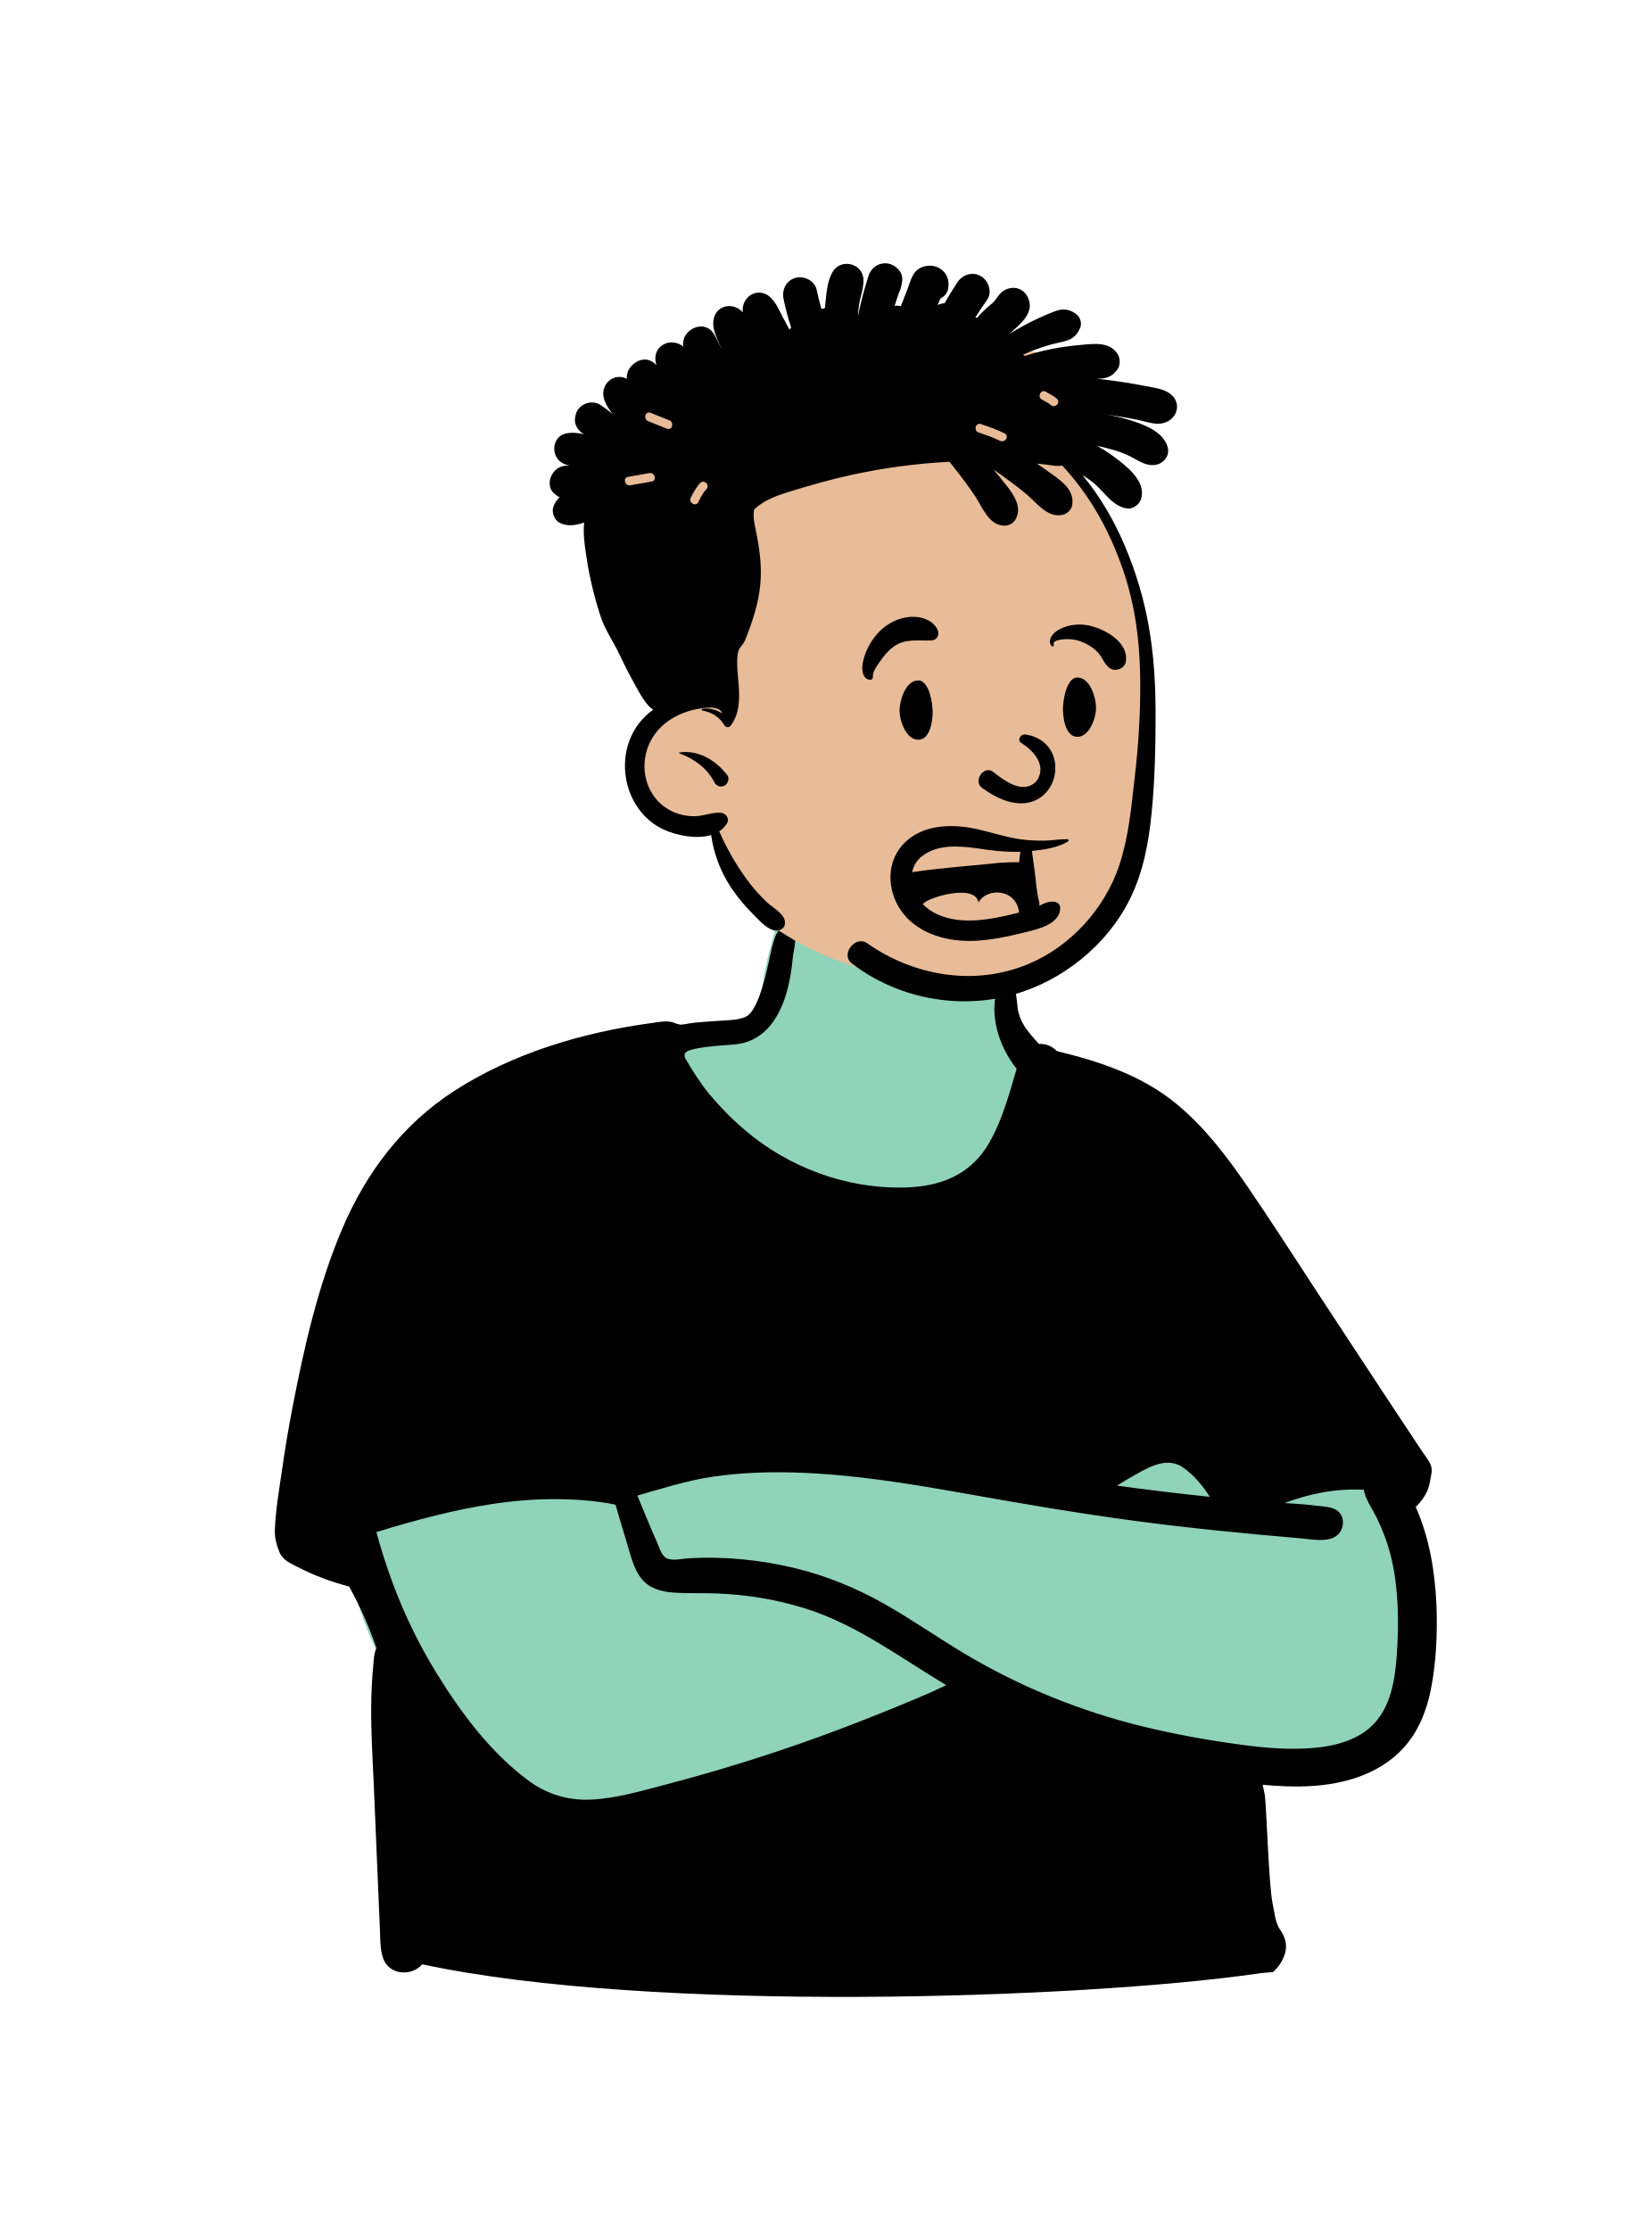
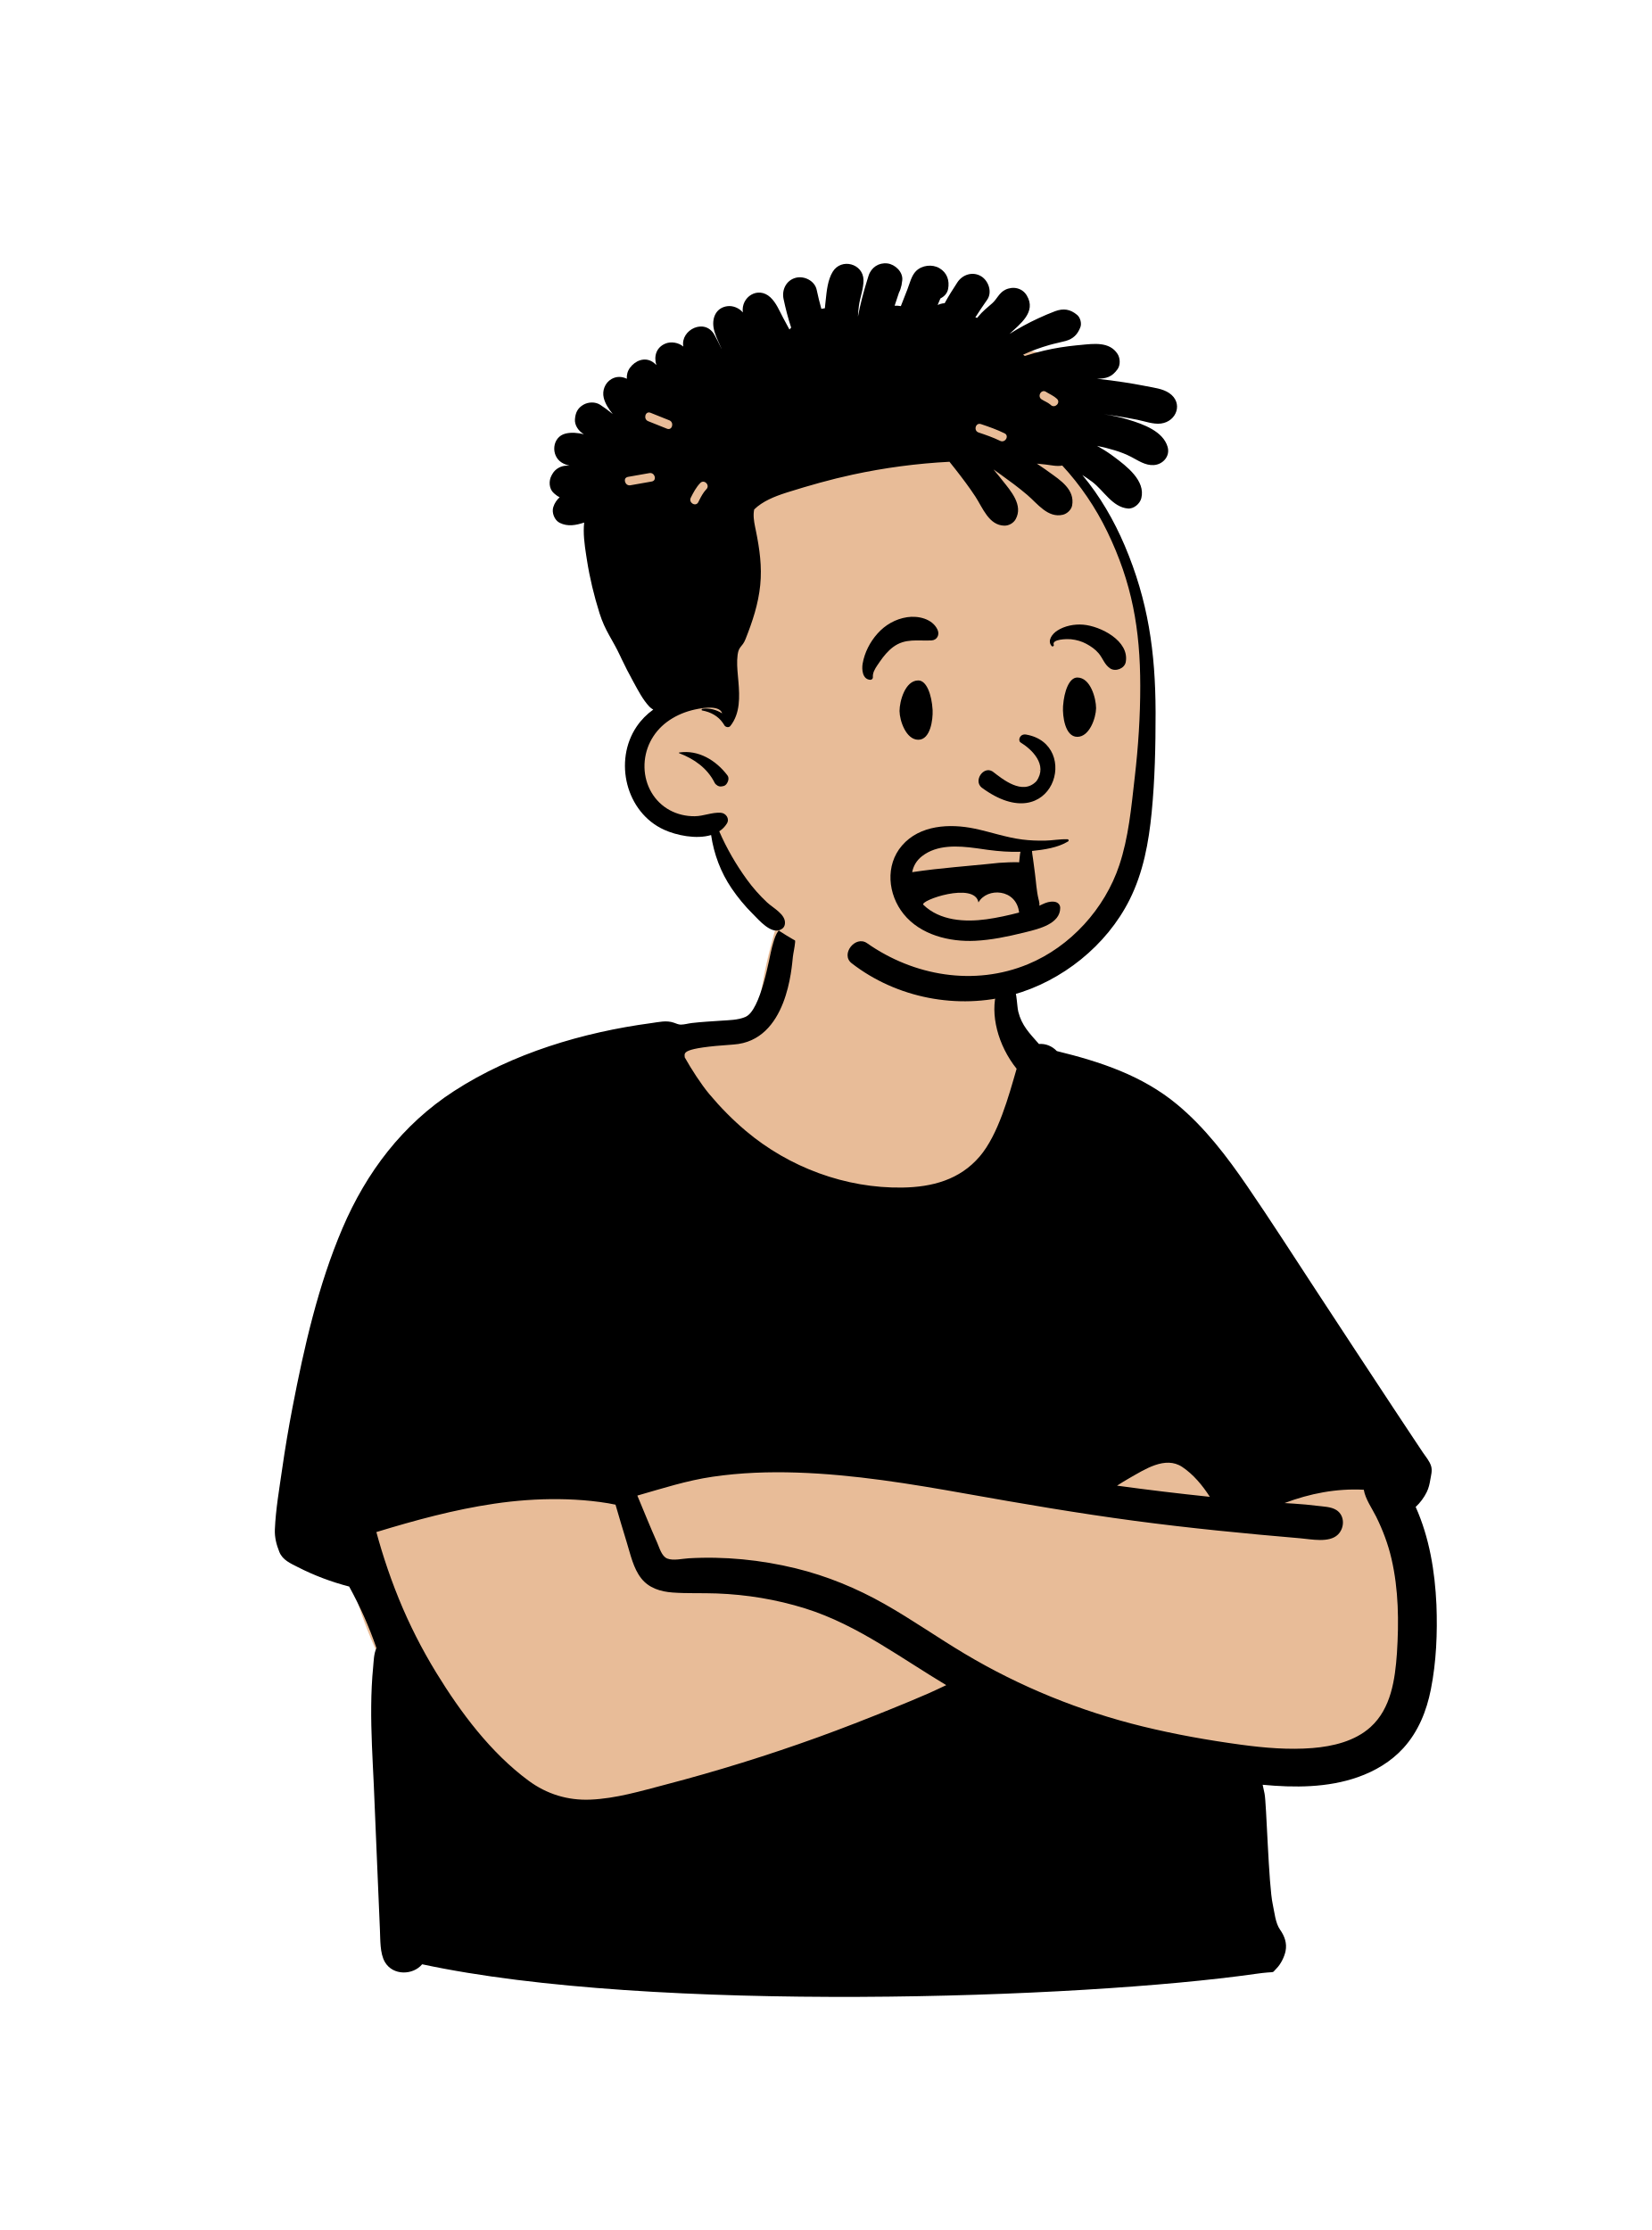
<svg xmlns="http://www.w3.org/2000/svg" width="240px" height="324px" viewBox="0 0 240 324" version="1.1">
  <g id="Introduction" stroke="none" stroke-width="1" fill="none" fill-rule="evenodd">
    <g id="variations" transform="translate(-1566, -1406)">
      <g id="images" transform="translate(126, 110)">
        <g id="a-person/bust" transform="translate(1440, 1296)">
          <g id="body/Tee-Arms-Crossed" transform="translate(31.05634, 135.0528)" fill-rule="evenodd">
-             <path d="M139.423,46.07 C137.588,45.415 135.82,44.659 134.208,43.548 C129.564,40.089 126.536,34.885 123.674,29.954 C119.644,22.782 116.773,15.14 114.788,7.168 C113.935,3.743 113.645,-0.228 111.707,-3.265 C107.315,-9.624 94.434,-8.8 87.594,-7.684 C83.014,-6.873 82.067,-1.745 81.027,2.049 C80.161,5.202 79.594,8.39 79.118,11.622 C77.985,12.366 76.707,12.971 75.488,13.498 C62.208,17.572 59.874,25.124 54.802,36.79 C46.235,53.747 22.988,60.386 19.476,80.454 C17.214,93.702 23.648,106.166 30.281,117.18 C36.458,129.21 45.082,134.984 58.817,132.142 C71.699,129.251 84.079,124.415 96.734,120.678 C102.864,119.171 108.984,115.249 115.431,116.617 C128.717,119.602 142.367,121.005 155.983,120.617 C175.099,121.391 175.096,103.036 173.134,88.822 C171.76,66.702 160.607,52.498 139.423,46.07 L139.423,46.07 Z" id="🎨-Background" fill="#8FD3B8" />
+             <path d="M139.423,46.07 C137.588,45.415 135.82,44.659 134.208,43.548 C129.564,40.089 126.536,34.885 123.674,29.954 C119.644,22.782 116.773,15.14 114.788,7.168 C113.935,3.743 113.645,-0.228 111.707,-3.265 C107.315,-9.624 94.434,-8.8 87.594,-7.684 C83.014,-6.873 82.067,-1.745 81.027,2.049 C80.161,5.202 79.594,8.39 79.118,11.622 C77.985,12.366 76.707,12.971 75.488,13.498 C62.208,17.572 59.874,25.124 54.802,36.79 C46.235,53.747 22.988,60.386 19.476,80.454 C17.214,93.702 23.648,106.166 30.281,117.18 C36.458,129.21 45.082,134.984 58.817,132.142 C71.699,129.251 84.079,124.415 96.734,120.678 C102.864,119.171 108.984,115.249 115.431,116.617 C128.717,119.602 142.367,121.005 155.983,120.617 C175.099,121.391 175.096,103.036 173.134,88.822 C171.76,66.702 160.607,52.498 139.423,46.07 L139.423,46.07 Z" id="🎨-Background" fill="#E8BC98" />
            <path d="M140.701,78.077 C142.298,79.134 143.641,80.736 144.72,82.423 C140.217,81.954 135.723,81.414 131.238,80.799 C131.825,80.423 132.418,80.056 133.024,79.71 C135.235,78.463 138.231,76.444 140.701,78.077 Z M65.894,91.392 C65.069,91.069 64.75,89.811 64.428,89.089 C63.42,86.827 62.5,84.527 61.543,82.243 C65.177,81.206 68.712,80.056 72.477,79.504 C76.525,78.91 80.634,78.766 84.72,78.9 C92.996,79.17 101.195,80.523 109.332,81.974 C117.459,83.423 125.586,84.816 133.77,85.908 C141.788,86.979 149.832,87.762 157.891,88.45 C159.456,88.584 162.067,89.147 163.326,87.914 C164.323,86.938 164.355,85.138 163.108,84.344 C162.331,83.849 161.205,83.842 160.317,83.728 C159.199,83.584 158.077,83.488 156.952,83.414 C156.494,83.383 156.035,83.355 155.577,83.328 C159.257,81.94 163.1,81.183 167.089,81.394 C167.315,82.765 168.331,84.175 168.887,85.306 C169.859,87.28 170.616,89.278 171.113,91.424 C172.152,95.911 172.197,100.567 171.904,105.143 C171.634,108.959 171.055,113.179 168.064,115.881 C165.799,117.927 162.603,118.684 159.638,118.923 C156.192,119.199 152.693,118.904 149.277,118.442 C144.484,117.794 139.669,116.936 134.971,115.787 C125.872,113.562 117.15,110.022 109.103,105.222 C105.178,102.881 101.434,100.247 97.456,97.996 C93.402,95.701 89.089,93.921 84.56,92.815 C79.491,91.578 74.193,91.05 68.983,91.356 C68.079,91.408 66.773,91.736 65.894,91.392 Z M60.02,89.095 C60.553,90.824 60.96,92.798 62.097,94.251 C63.223,95.691 64.922,96.199 66.682,96.327 C68.804,96.481 70.951,96.382 73.077,96.462 C77.439,96.624 81.741,97.332 85.91,98.632 C89.796,99.844 93.403,101.734 96.878,103.83 C100.09,105.769 103.209,107.851 106.423,109.784 C105.568,110.176 104.722,110.601 103.872,110.97 C102.088,111.745 100.294,112.492 98.491,113.221 C94.937,114.659 91.367,116.061 87.761,117.364 C80.489,119.991 73.099,122.286 65.619,124.241 C62.051,125.173 58.433,126.262 54.727,126.417 C51.44,126.555 48.396,125.625 45.745,123.671 C40.248,119.616 35.874,113.764 32.338,107.991 C30.238,104.562 28.404,100.958 26.888,97.232 C26.121,95.348 25.426,93.435 24.8,91.499 C24.506,90.59 24.228,89.677 23.964,88.758 C23.848,88.355 23.737,87.95 23.627,87.544 C29.248,85.828 34.937,84.279 40.759,83.419 C43.867,82.96 47.017,82.727 50.159,82.761 C51.719,82.778 53.278,82.862 54.83,83.023 C55.665,83.11 56.496,83.222 57.325,83.36 C57.667,83.417 58.019,83.501 58.371,83.563 C58.91,85.41 59.454,87.256 60.02,89.095 Z M176.226,81.75 C176.529,81.137 176.657,80.534 176.766,79.866 C176.848,79.357 177.068,78.64 176.876,77.979 C176.66,77.239 176.073,76.577 175.652,75.945 C175.186,75.247 174.721,74.549 174.257,73.85 C173.328,72.453 172.401,71.054 171.476,69.655 C167.697,63.94 163.944,58.208 160.184,52.48 C156.849,47.397 153.569,42.268 150.131,37.253 C147.192,32.965 143.988,28.747 139.965,25.412 C134.878,21.195 128.82,19.209 122.493,17.659 C121.802,16.941 120.879,16.55 119.892,16.629 C118.498,15.048 117.39,13.943 116.888,11.932 C116.648,10.968 116.723,8.261 115.785,7.691 C114.671,7.014 114.089,7.911 113.782,8.921 C112.754,12.3 113.934,16.844 116.649,20.229 C115.505,24.184 113.989,29.804 111.283,32.972 C108.386,36.364 104.38,37.42 100.058,37.49 C91.814,37.622 83.58,34.558 77.292,29.246 C75.381,27.632 73.606,25.829 72,23.911 C70.796,22.472 69.371,20.252 68.429,18.574 C68.429,17.92 67.657,17.236 75.515,16.708 C83.373,16.179 83.968,5.416 84.143,3.951 C84.285,2.762 84.889,0.915 84.051,-0.055 C83.695,-0.466 82.966,-0.533 82.515,-0.253 C81.665,0.275 81.385,1.626 81.118,2.543 C80.744,3.828 79.52,11.801 77.201,12.724 C76.115,13.157 74.87,13.165 73.722,13.244 C72.303,13.344 70.882,13.416 69.47,13.581 C68.949,13.642 68.38,13.811 67.866,13.816 C67.532,13.819 67.187,13.656 66.864,13.542 C65.773,13.156 64.682,13.446 63.559,13.597 C53.621,14.933 43.389,17.982 34.913,23.468 C27.443,28.304 22.179,35.259 18.706,43.39 C15.163,51.688 13.131,60.661 11.429,69.495 C10.859,72.454 10.361,75.428 9.933,78.411 C9.52,81.294 9.003,84.242 8.879,87.154 C8.83,88.306 9.105,89.377 9.529,90.429 C10.006,91.614 11.133,92.081 12.215,92.634 C14.589,93.849 17.093,94.791 19.673,95.458 C21.25,98.327 22.576,101.308 23.642,104.401 C23.247,105.185 23.239,106.356 23.162,107.118 C22.974,109.015 22.893,110.922 22.876,112.828 C22.842,116.648 23.072,120.465 23.252,124.279 C23.434,128.148 24.041,143.411 24.14,145.275 C24.217,146.723 24.113,148.748 24.876,150.034 C26.048,152.01 28.939,151.943 30.279,150.341 C63.559,157.498 126.115,155.342 151.31,151.741 C154.588,151.273 153.558,151.793 154.392,150.964 C155.018,150.342 155.55,149.277 155.723,148.42 C155.954,147.277 155.581,146.243 154.927,145.318 C154.239,144.346 154.114,142.771 153.859,141.615 C153.254,138.882 152.954,126.88 152.672,125.55 C152.584,125.135 152.499,124.697 152.396,124.259 C157.018,124.697 161.833,124.697 166.23,123.15 C168.723,122.274 171.048,120.896 172.838,118.93 C175.005,116.548 176.211,113.55 176.831,110.421 C177.631,106.387 177.801,102.207 177.644,98.105 C177.425,93.258 176.622,88.342 174.627,83.891 C175.283,83.282 175.834,82.546 176.226,81.75 Z" id="🖍-Ink" fill="#000000" />
          </g>
          <g id="head/Twists" transform="translate(78.59155, 38.04305)" fill-rule="evenodd">
            <path d="M14.36,21.642 C15.456,20.466 16.857,19.59 18.389,19.31 C16.989,20.01 15.62,20.739 14.36,21.642 Z M12.214,31.784 C12.021,30.887 11.891,29.982 11.85,29.078 C12.094,29.45 12.485,29.699 12.925,29.827 C12.641,30.463 12.4,31.118 12.214,31.784 Z M85.529,45.837 C84.264,40.571 78.364,30.442 76.969,28.492 C75.455,23.664 83.714,19.793 79.222,16.018 C77.189,14.315 74.501,13.712 71.979,13.108 C54.522,8.914 35.767,11.029 19.576,18.742 C17.113,18.223 14.547,19.236 12.756,21.016 C4.343,29.476 15.809,44.74 18.316,54.277 C22.618,64.912 13.757,66.701 14.707,75.699 C15.445,80.347 20.152,81.576 24.123,82.278 C24.76,82.427 25.611,82.45 25.816,83.123 C26.46,87.052 28.666,90.796 31.628,93.338 C31.369,94.105 31.566,95.037 32.48,95.711 C40.755,101.863 51.188,104.942 61.509,104.388 C73.809,103.729 80.169,96.676 81.704,94.86 C90.191,83.395 89.177,68.268 87.446,54.605 C86.24,45.086 87.769,55.166 85.529,45.837 Z" id="🎨-Background" fill="#E8BC98" />
            <path d="M47.603,2.017 C47.99,0.808 49.084,0.081 50.337,0.231 C51.446,0.362 52.633,1.463 52.498,2.678 C52.473,2.913 52.439,3.133 52.399,3.34 L52.404,3.342 L52.404,3.342 L52.41,3.342 L52.382,3.422 C52.3,3.809 52.186,4.155 52.017,4.483 C51.801,5.111 51.594,5.741 51.389,6.373 C51.685,6.36 51.987,6.377 52.293,6.434 C52.61,5.622 52.929,4.813 53.246,3.999 C53.586,3.13 53.825,2.014 54.497,1.342 C55.357,0.484 56.848,0.307 57.896,0.92 C59.003,1.566 59.398,2.716 59.157,3.948 C59.035,4.577 58.615,5.014 58.096,5.289 L58.04,5.318 L57.641,6.265 C57.763,6.212 57.89,6.163 58.027,6.123 C58.243,6.06 58.454,6.02 58.661,6.003 C59.231,4.969 59.859,3.965 60.507,2.98 C61.253,1.848 62.711,1.366 63.934,2.082 C65.029,2.723 65.616,4.405 64.832,5.51 C64.236,6.349 63.672,7.205 63.117,8.07 C63.212,8.087 63.307,8.108 63.398,8.135 C63.44,8.078 63.484,8.021 63.531,7.964 C64.137,7.212 64.843,6.647 65.567,6.022 C66.245,5.434 66.558,4.511 67.45,4.065 C68.571,3.505 69.924,3.773 70.591,4.889 C72.024,7.279 69.619,9.025 68.081,10.473 C69.419,9.638 70.811,8.875 72.239,8.216 C73.042,7.846 73.857,7.488 74.686,7.18 C75.913,6.723 76.906,6.869 77.914,7.719 C78.364,8.099 78.588,8.93 78.381,9.484 C77.979,10.545 77.345,11.189 76.234,11.496 C75.452,11.711 74.652,11.857 73.87,12.083 C72.56,12.459 71.288,12.918 70.055,13.491 C70.143,13.546 70.228,13.605 70.306,13.673 C71.227,13.375 72.165,13.117 73.107,12.897 C74.67,12.53 76.261,12.283 77.858,12.128 L78.389,12.078 C80.304,11.894 82.607,11.555 83.783,13.389 C84.169,13.994 84.212,14.991 83.783,15.59 C82.963,16.739 82.148,16.968 80.791,16.989 C82.126,17.13 83.46,17.306 84.786,17.511 C85.701,17.65 86.615,17.808 87.526,17.984 L87.981,18.073 C89.09,18.295 90.328,18.424 91.281,19.066 C93.36,20.47 92.383,23.202 90.081,23.494 C88.967,23.634 87.731,23.162 86.639,22.942 C85.579,22.729 84.514,22.541 83.445,22.376 C82.891,22.289 82.338,22.213 81.782,22.143 C82.912,22.306 84.034,22.537 85.126,22.862 L85.43,22.954 C87.541,23.597 90.392,24.623 91.05,26.88 C91.45,28.252 90.357,29.448 89.035,29.528 C87.805,29.602 86.781,28.869 85.737,28.328 C84.976,27.934 84.203,27.641 83.383,27.389 C82.536,27.129 81.672,26.914 80.802,26.738 C81.537,27.144 82.254,27.589 82.941,28.088 L83.258,28.321 C85.085,29.684 87.872,31.793 87.229,34.347 C87.026,35.152 86.128,35.921 85.266,35.839 C83.022,35.63 81.784,33.239 80.092,31.959 C79.65,31.625 79.167,31.295 78.66,30.974 C81.224,34.034 83.265,37.572 84.818,41.226 C88.231,49.266 89.278,56.711 89.303,65.355 L89.303,65.622 C89.307,70.391 89.2,75.245 88.735,79.992 C88.304,84.378 87.514,88.706 85.526,92.678 C82.194,99.337 75.702,104.524 68.542,106.498 C60.575,108.696 51.67,106.977 45.144,101.905 C43.479,100.612 45.687,97.803 47.388,98.997 C54.18,103.763 62.964,105.272 70.76,102.047 C76.944,99.489 81.924,93.988 84.034,87.654 C85.378,83.624 85.769,79.327 86.248,75.128 L86.28,74.848 C86.787,70.456 87.081,66.035 87.076,61.613 C87.07,53.402 85.891,46.643 82.281,39.195 C80.582,35.687 78.379,32.443 75.746,29.596 C74.948,29.758 74.098,29.53 73.291,29.444 C72.879,29.399 72.467,29.357 72.055,29.319 C72.476,29.591 72.889,29.874 73.295,30.164 L73.827,30.548 C75.492,31.741 77.604,33.099 77.176,35.406 C77.06,36.029 76.439,36.602 75.837,36.744 C73.655,37.263 72.155,35.142 70.68,33.882 C69.398,32.787 68.056,31.806 66.689,30.824 C66.379,30.602 66.066,30.38 65.751,30.16 C66.047,30.505 66.335,30.855 66.615,31.209 L67.03,31.735 C68.285,33.306 70.095,35.349 68.977,37.386 C68.66,37.961 67.984,38.343 67.329,38.331 C65.077,38.284 64.181,35.727 63.125,34.112 C62.217,32.728 61.23,31.424 60.21,30.12 C59.929,29.763 59.645,29.405 59.358,29.048 C54.628,29.293 49.914,29.919 45.283,30.919 C42.102,31.606 38.973,32.496 35.867,33.47 L35.609,33.552 C33.928,34.093 32.197,34.786 30.985,35.974 C30.812,36.793 30.945,37.656 31.11,38.474 L31.239,39.099 C31.771,41.716 32.133,44.284 31.862,46.971 C31.581,49.742 30.746,52.233 29.728,54.808 C29.246,56.021 28.748,55.801 28.576,57.103 C28.445,58.095 28.526,59.118 28.616,60.118 L28.691,60.966 C28.879,63.187 28.973,65.608 27.518,67.44 C27.292,67.721 26.808,67.609 26.648,67.328 C26.584,67.216 26.517,67.108 26.443,67.005 C25.741,65.988 24.666,65.409 23.436,65.185 C23.28,65.157 23.341,64.948 23.472,64.931 C24.512,64.809 25.496,65.069 26.333,65.606 C25.936,64.233 22.865,64.901 21.855,65.167 L21.82,65.177 C20.561,65.515 19.369,66.064 18.319,66.842 C16.207,68.406 14.986,70.845 15.047,73.472 C15.108,76.055 16.441,78.441 18.731,79.677 C19.836,80.273 21.093,80.561 22.344,80.548 C23.65,80.535 24.812,79.963 26.119,80.043 C26.876,80.089 27.455,80.901 27.017,81.609 C26.726,82.082 26.345,82.454 25.906,82.74 C26.977,85.21 28.344,87.567 29.92,89.742 C30.793,90.949 31.781,92.062 32.869,93.079 C33.719,93.874 35.559,94.793 35.455,96.118 C35.419,96.596 35.172,96.888 34.737,97.065 C33.384,97.618 31.739,95.713 30.834,94.794 L30.761,94.721 C29.633,93.597 28.604,92.354 27.708,91.035 C26.119,88.693 25.133,86.054 24.725,83.281 C22.555,83.934 19.682,83.321 17.912,82.52 C12.347,80.005 10.528,72.508 13.91,67.516 C14.565,66.55 15.385,65.724 16.319,65.056 C16.114,64.944 15.921,64.8 15.75,64.619 C14.804,63.613 14.134,62.3 13.47,61.09 L13.39,60.945 C12.801,59.88 12.245,58.798 11.723,57.7 L11.529,57.287 C10.365,54.782 9.345,53.688 8.514,51.054 C7.716,48.514 7.086,45.925 6.679,43.291 L6.57,42.594 C6.334,41.066 6.111,39.432 6.283,37.881 C5.098,38.267 3.907,38.506 2.734,37.925 C1.961,37.542 1.534,36.427 1.798,35.626 C1.99,35.036 2.312,34.573 2.719,34.209 C2.476,34.087 2.248,33.93 2.048,33.757 L1.872,33.605 L1.872,33.605 C1.162,32.988 1.112,31.815 1.543,31.041 C1.585,30.967 1.627,30.891 1.667,30.817 C2.077,30.084 2.924,29.604 3.761,29.617 C3.896,29.619 4.031,29.619 4.169,29.617 C3.778,29.53 3.395,29.397 3.032,29.173 C1.393,28.165 1.6,25.432 3.583,24.95 C4.416,24.749 5.335,24.832 6.252,25.047 C6.218,25.028 6.184,25.009 6.15,24.988 C5.457,24.563 4.876,23.733 4.942,22.881 C5.014,21.938 5.318,21.266 6.15,20.772 C6.873,20.345 7.895,20.305 8.614,20.772 C9.237,21.18 9.848,21.63 10.435,22.114 C9.845,21.389 9.334,20.601 9.127,19.764 C8.871,18.722 9.298,17.587 10.236,17.037 C10.984,16.6 11.774,16.648 12.48,16.987 C12.442,16.439 12.575,15.881 12.938,15.387 C13.682,14.372 15.034,13.789 16.211,14.529 C16.365,14.626 16.572,14.793 16.773,14.998 C16.382,13.753 16.735,12.447 18.068,11.885 C18.881,11.54 19.982,11.713 20.688,12.307 C20.24,9.883 23.817,8.101 25.207,10.606 C25.522,11.173 25.834,11.771 26.113,12.382 L26.217,12.612 L26.227,12.607 L26.156,12.439 L26.156,12.439 L26.083,12.271 C25.697,11.373 25.205,10.439 25.069,9.465 C24.871,8.023 25.513,6.656 27.081,6.444 C27.89,6.334 28.79,6.702 29.333,7.345 C29.039,5.109 31.536,3.483 33.334,5.153 C34.186,5.943 34.64,7.1 35.181,8.114 C35.487,8.687 35.8,9.257 36.106,9.832 C36.184,9.739 36.269,9.646 36.357,9.555 C35.903,8.194 35.55,6.799 35.252,5.396 C34.969,4.073 35.631,2.699 36.995,2.325 C38.236,1.983 39.788,2.748 40.065,4.069 C40.26,4.999 40.49,5.918 40.743,6.833 C40.917,6.791 41.088,6.761 41.257,6.74 C41.271,6.568 41.287,6.396 41.305,6.224 L41.371,5.612 C41.519,4.215 41.668,2.621 42.398,1.433 C43.642,-0.596 46.832,0.245 46.866,2.644 C46.885,3.885 46.38,5.115 46.205,6.343 C46.129,6.878 46.084,7.419 46.059,7.96 C46.399,6.163 46.866,4.39 47.407,2.644 C47.47,2.435 47.538,2.226 47.603,2.017 Z M20.079,71.293 C22.879,70.86 25.437,72.422 27.095,74.609 C27.398,75.009 27.199,75.573 26.926,75.909 C26.73,76.156 26.466,76.186 26.168,76.224 C25.826,76.268 25.393,75.991 25.243,75.693 C24.176,73.563 22.272,72.217 20.079,71.388 C20.039,71.373 20.026,71.302 20.079,71.293 Z M23.96,33.122 L24.045,33.031 C24.611,32.443 23.716,31.546 23.148,32.135 C22.55,32.755 22.153,33.508 21.771,34.271 C21.407,34.999 22.5,35.642 22.866,34.912 L23.032,34.579 C23.293,34.063 23.572,33.553 23.96,33.122 L23.96,33.122 Z M16.098,31.916 C16.901,31.781 16.561,30.558 15.761,30.693 C14.726,30.868 13.694,31.066 12.658,31.241 C11.856,31.376 12.196,32.599 12.995,32.464 C14.031,32.289 15.063,32.091 16.098,31.916 Z M63.923,23.572 C63.147,23.313 62.814,24.537 63.586,24.794 C64.651,25.15 65.709,25.515 66.72,26.009 C67.45,26.365 68.093,25.272 67.359,24.914 C66.25,24.372 65.093,23.962 63.923,23.572 Z M15.916,21.928 C15.158,21.625 14.829,22.851 15.579,23.151 L18.317,24.246 L18.317,24.246 C19.074,24.549 19.403,23.324 18.654,23.024 L15.916,21.928 L15.916,21.928 Z M73.483,18.951 L73.383,18.888 C72.697,18.443 72.061,19.54 72.743,19.983 C73.144,20.242 73.632,20.419 73.999,20.728 L74.075,20.797 C74.668,21.357 75.566,20.462 74.972,19.9 C74.537,19.489 73.986,19.26 73.483,18.951 L73.483,18.951 Z" id="🖍-Ink" fill="#000000" />
          </g>
          <g id="face/Explaining" transform="translate(112.1831, 77.35421)" fill="#000000" fill-rule="evenodd">
            <path d="M18.862,45.502 C21.449,42.494 25.807,42.285 29.416,43.037 C31.733,43.519 33.988,44.323 36.341,44.621 C37.439,44.761 38.55,44.802 39.657,44.782 C40.744,44.762 41.833,44.542 42.916,44.583 C43.083,44.589 43.146,44.808 43.001,44.897 C41.515,45.81 39.513,46.103 37.757,46.282 C37.763,46.412 37.771,46.539 37.789,46.646 C37.837,46.933 37.88,47.218 37.916,47.507 C37.995,48.158 38.084,48.807 38.173,49.457 C38.349,50.736 38.404,52.055 38.712,53.312 L38.766,53.521 C38.837,53.785 38.854,54.023 38.83,54.238 L38.901,54.206 L39.127,54.096 L39.275,54.027 C39.814,53.776 40.329,53.594 40.963,53.655 C41.446,53.701 41.852,54.031 41.855,54.546 C41.867,56.862 38.748,57.606 36.963,58.05 L36.44,58.179 C34.169,58.733 31.85,59.218 29.515,59.335 C25.766,59.521 21.554,58.486 19.102,55.445 C16.815,52.607 16.395,48.369 18.862,45.502 Z M35.884,55.23 C35.491,51.744 31.209,51.552 29.977,53.763 C29.43,50.681 21.344,53.496 21.976,54.109 C24.373,56.431 28.01,56.64 31.136,56.21 C32.729,55.991 34.322,55.635 35.884,55.23 Z M31.132,46.093 L30.055,45.938 L29.631,45.88 C26.963,45.522 23.961,45.337 21.767,47.049 C20.966,47.674 20.515,48.489 20.347,49.364 C22.423,49.056 24.507,48.821 26.597,48.626 L27.167,48.574 C28.475,48.456 29.782,48.331 31.088,48.201 L32.017,48.107 L32.945,48.01 C33.271,47.976 35.473,47.864 35.887,47.939 C35.931,47.567 35.988,46.762 36.082,46.4 C34.518,46.453 32.961,46.337 31.406,46.13 L31.132,46.093 Z M36.088,30.512 C37.683,31.482 40.114,33.744 38.397,36.149 C36.377,38.27 33.469,35.838 32.035,34.739 C30.706,33.887 29.213,36.078 30.446,37.074 C40.803,44.745 45.006,30.766 36.894,29.371 C36.001,29.218 35.67,30.212 36.088,30.512 Z M38.943,34.599 L39.019,34.557 L39.045,34.541 C39.09,34.512 39.061,34.516 38.959,34.551 L38.883,34.578 L38.883,34.632 C38.903,34.62 38.924,34.611 38.943,34.599 Z M18.511,25.98 L18.51,25.932 C18.513,24.585 19.298,21.507 21.237,21.507 C22.449,21.507 23.185,23.602 23.312,25.761 L23.316,25.849 C23.373,27.191 23.005,30.125 21.237,30.125 C19.452,30.125 18.529,27.346 18.511,25.98 L18.511,25.98 Z M47.065,25.557 L47.065,25.51 C47.062,24.162 46.277,21.085 44.338,21.085 C43.157,21.085 42.428,23.076 42.274,25.176 L42.263,25.338 C42.187,26.635 42.531,29.702 44.338,29.702 C46.124,29.702 47.046,26.923 47.065,25.557 L47.065,25.557 Z M19.617,12.319 C21.2,12.078 23.296,12.535 24.034,14.145 C24.363,14.863 23.973,15.656 23.145,15.695 C21.142,15.791 19.345,15.345 17.587,16.648 C16.83,17.209 16.194,17.986 15.66,18.76 L15.458,19.055 L15.291,19.298 C14.929,19.831 14.585,20.41 14.639,21.054 C14.655,21.244 14.46,21.425 14.275,21.417 C13.123,21.37 12.999,19.925 13.151,19.057 C13.432,17.446 14.212,15.933 15.292,14.715 C16.427,13.436 17.924,12.576 19.617,12.319 Z M41.418,14.274 C42.509,13.572 43.905,13.302 45.184,13.405 C47.705,13.608 51.934,15.752 51.378,18.833 C51.206,19.783 49.885,20.284 49.107,19.757 C48.27,19.19 48.066,18.31 47.443,17.569 C46.946,16.978 46.317,16.55 45.642,16.185 C44.978,15.825 44.209,15.608 43.454,15.528 L43.329,15.516 C42.875,15.477 40.582,15.488 40.919,16.344 C40.984,16.512 40.735,16.644 40.621,16.518 C39.918,15.74 40.714,14.726 41.418,14.274 Z" id="🖍-Ink" />
          </g>
          <g id="facial-hair/*-None" transform="translate(104.5775, 109.4794)" />
        </g>
      </g>
    </g>
  </g>
</svg>
